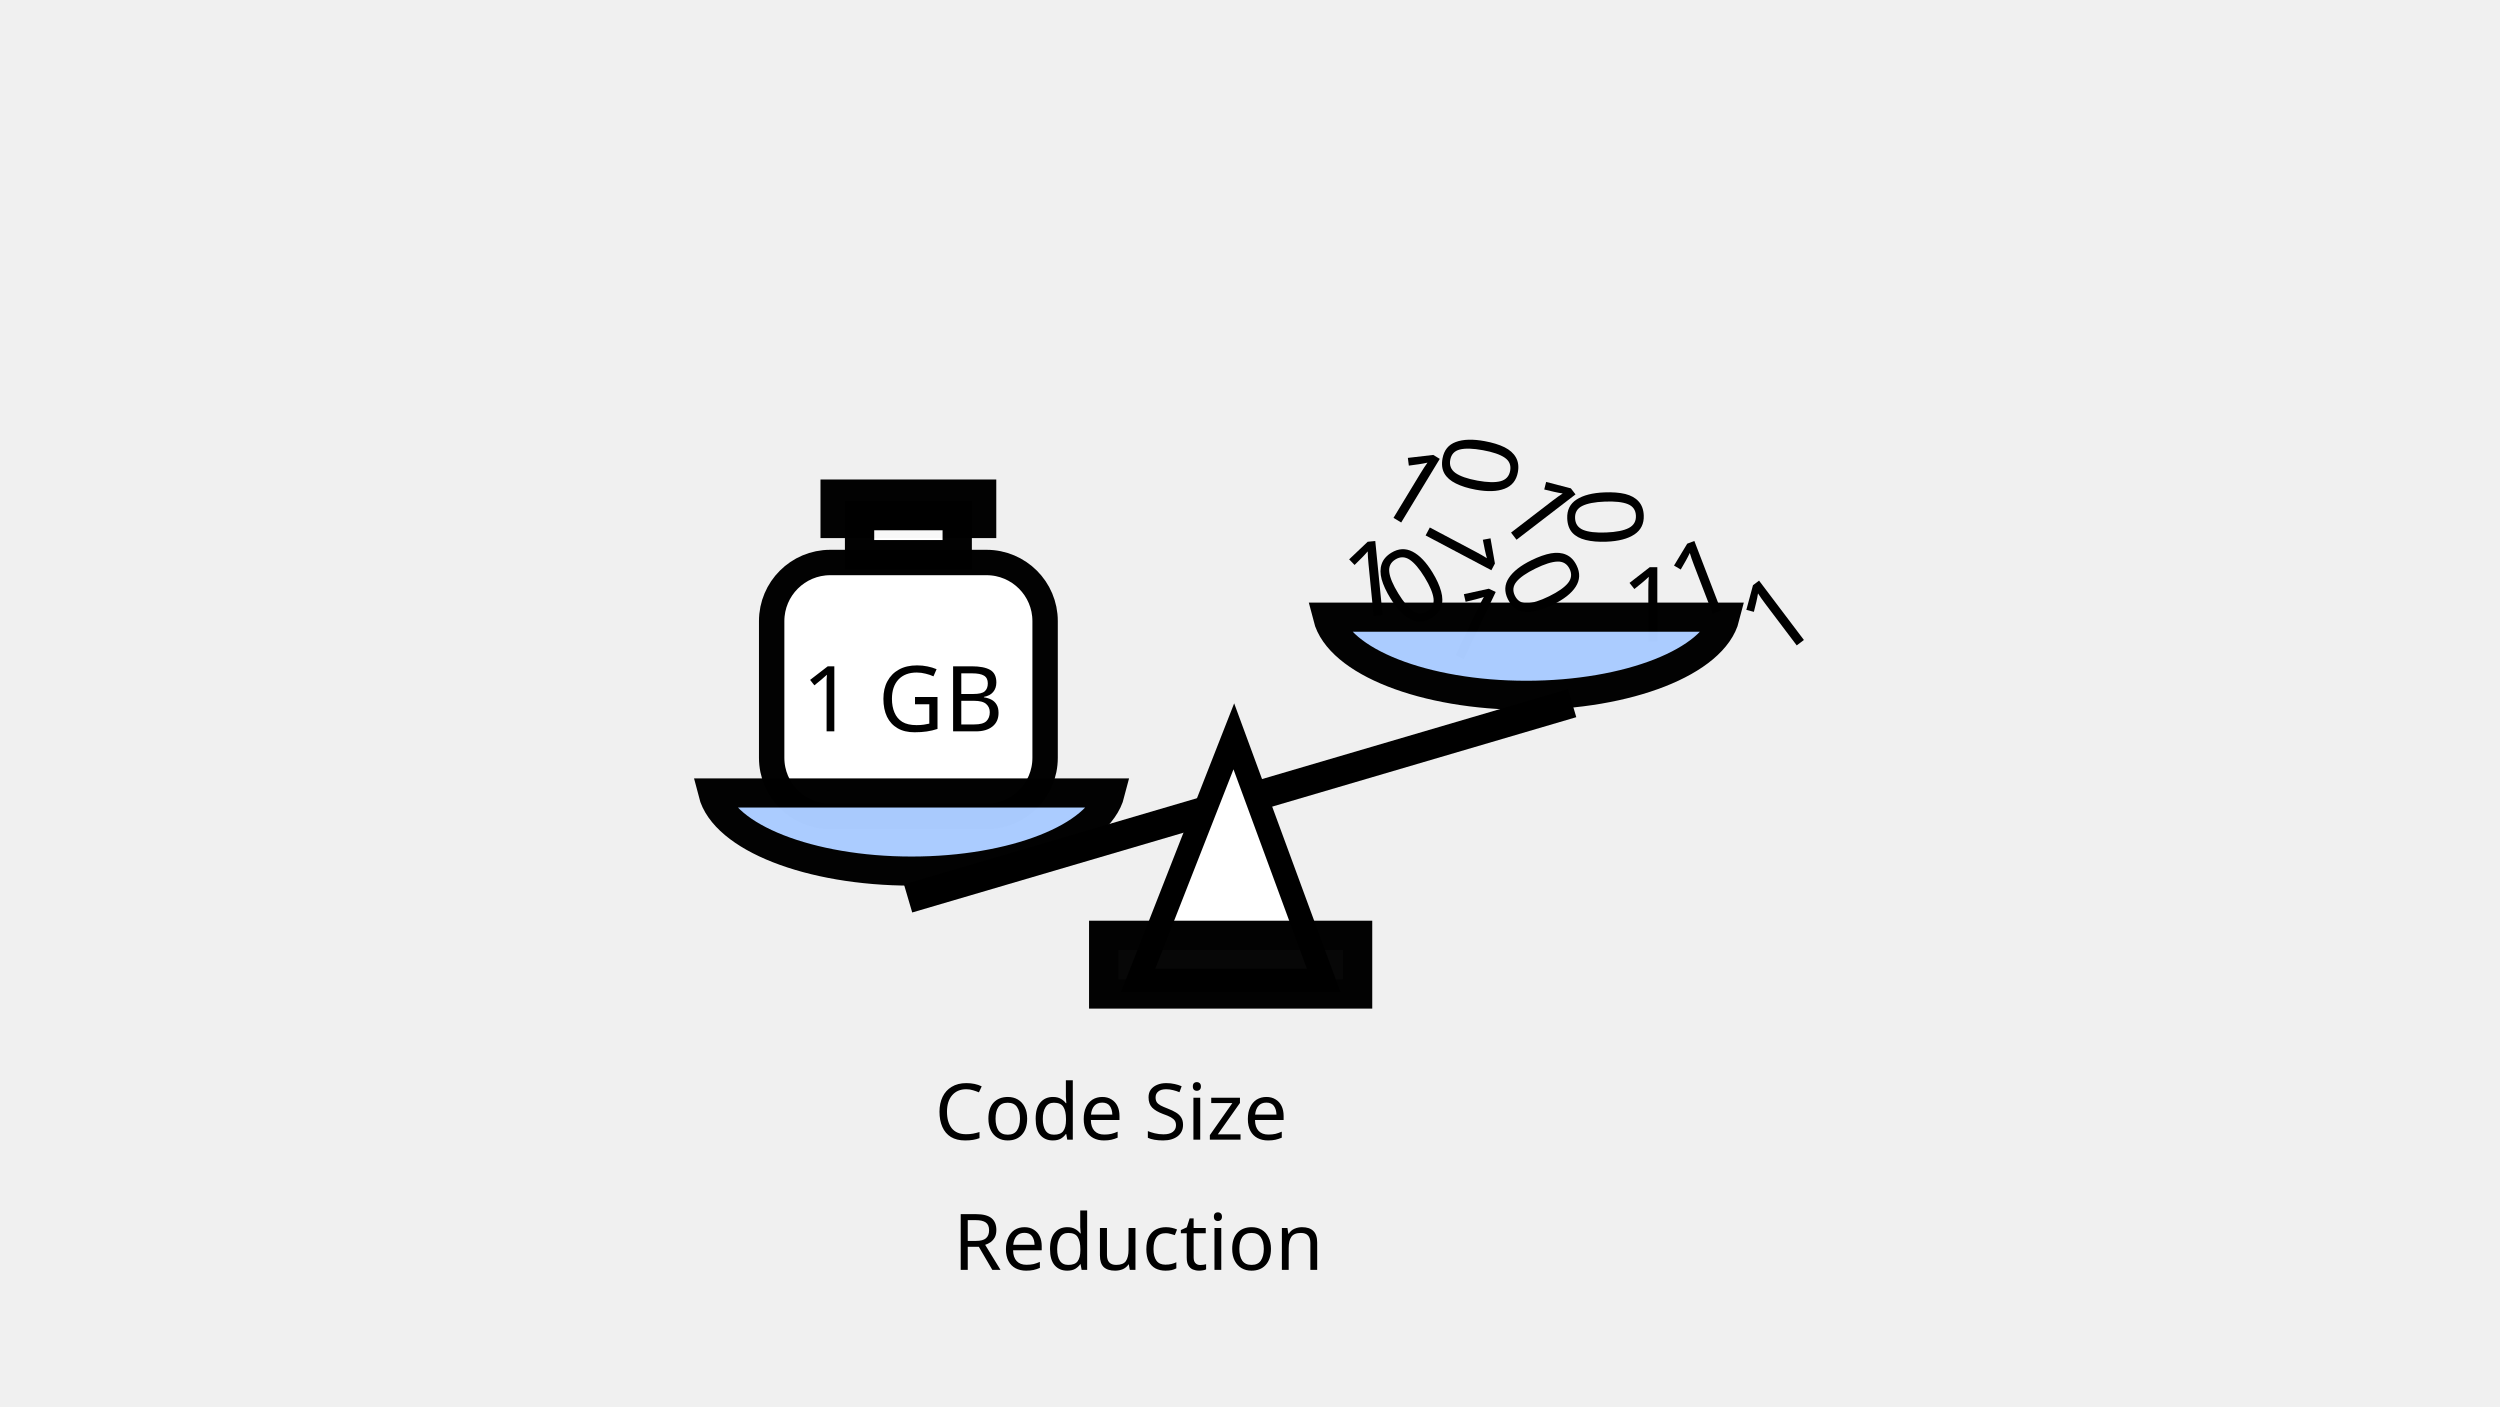
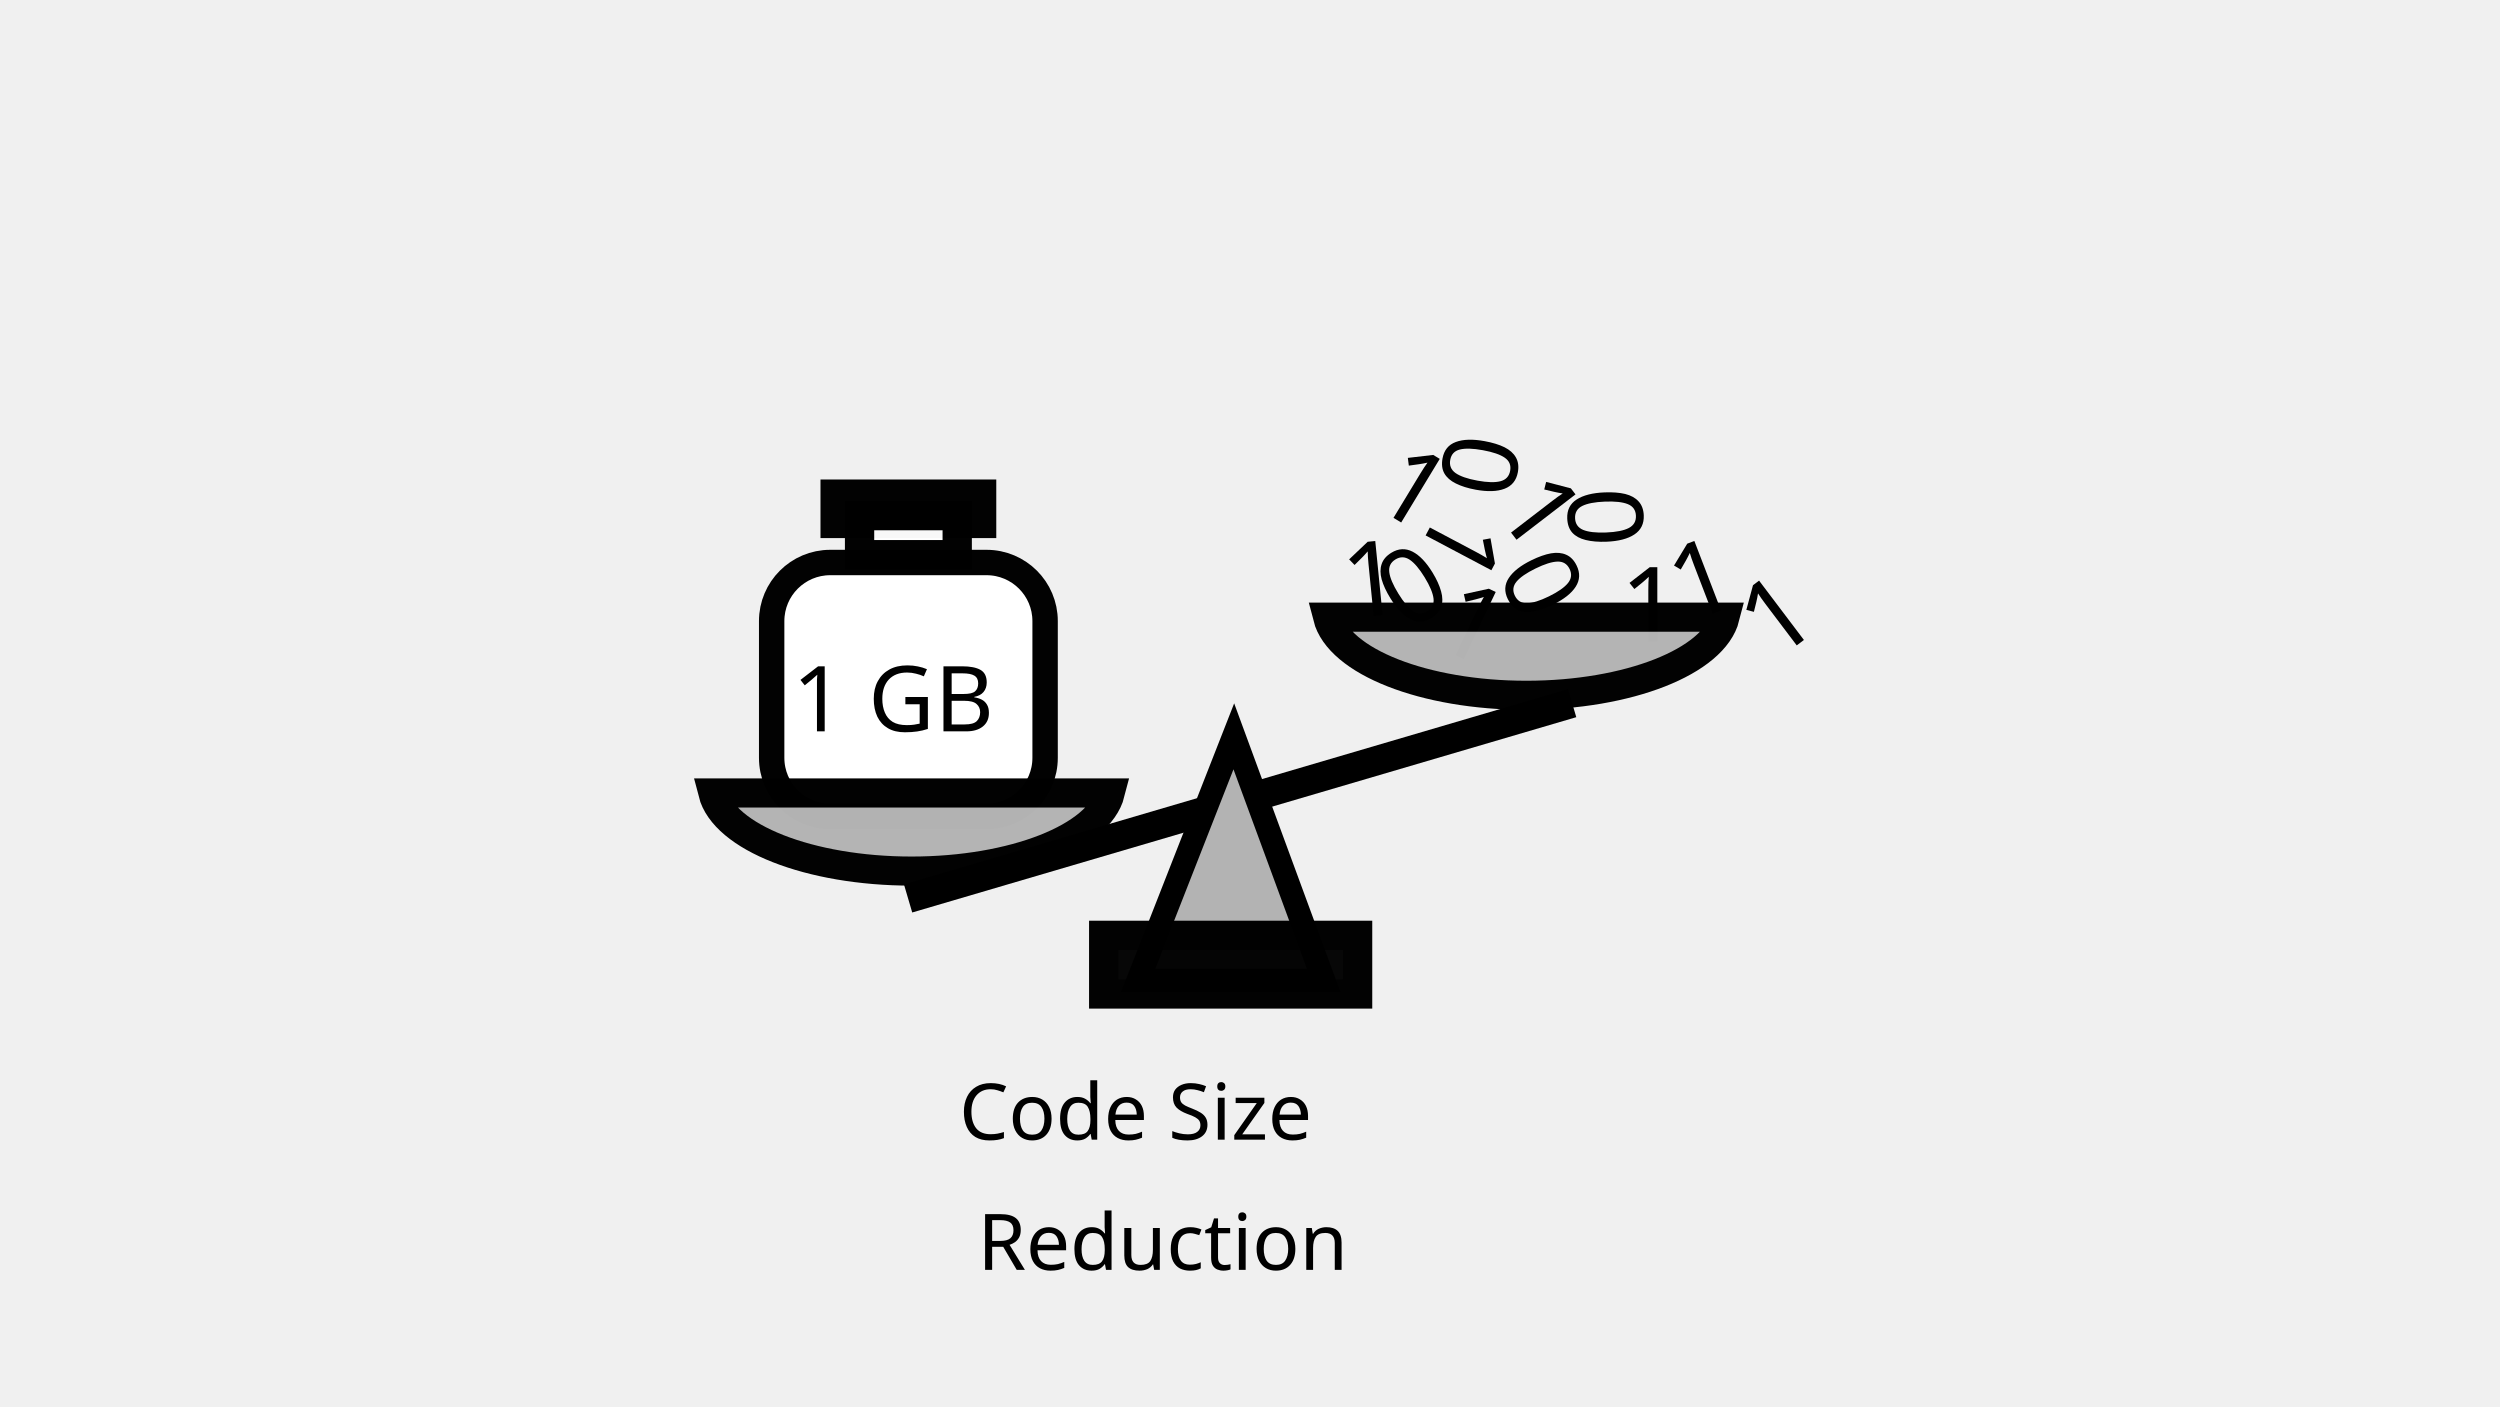
- <svg xmlns="http://www.w3.org/2000/svg" xmlns:ns1="https://launchpad.net/jessyink" width="1280" height="720" viewBox="0 0 338.667 190.5" version="1.1" id="svg8">
+ <svg xmlns="http://www.w3.org/2000/svg" width="1280" height="720" viewBox="0 0 338.667 190.5" version="1.1" id="svg8">
  <defs id="defs2" />
-   <g ns1:masterSlide="masterSlide" id="layer1" transform="translate(0,-106.5)" style="display:none">
-     <rect style="opacity:0.99;fill:#aaccff;fill-opacity:0.75;stroke:none;stroke-width:0.661;stroke-miterlimit:4;stroke-dasharray:none;stroke-dashoffset:0;stroke-opacity:1" id="rect914" width="338.667" height="44.223" x="5.0862632e-06" y="106.5" />
-     <rect style="opacity:0.99;fill:#aaccff;fill-opacity:0.75;stroke:none;stroke-width:0.661;stroke-miterlimit:4;stroke-dasharray:none;stroke-dashoffset:0;stroke-opacity:1" id="rect916" width="338.667" height="8.693" x="5.0862632e-06" y="288.307" />
-   </g>
  <g id="layer3">
-     <g id="g942" transform="translate(1.418065)">
-       <text xml:space="preserve" style="font-style:normal;font-variant:normal;font-weight:normal;font-stretch:normal;font-size:14.111px;line-height:1.25;font-family:'Libre Baskerville';-inkscape-font-specification:'Libre Baskerville';letter-spacing:0px;word-spacing:0px;display:inline;fill:#000000;fill-opacity:1;stroke:none;stroke-width:0.265" x="165.625" y="154.384" id="text834">
-         <tspan id="tspan838" x="165.625" y="154.384" style="font-size:10.583px;text-align:center;text-anchor:middle;stroke-width:0.265">Code Size</tspan>
-         <tspan id="tspan842" x="165.625" y="172.023" style="font-size:10.583px;text-align:center;text-anchor:middle;stroke-width:0.265">Reduction</tspan>
-       </text>
-       <rect ry="7.937" y="76.2" x="103.117" height="34.396" width="37.042" id="rect852" style="opacity:0.99;fill:#ffffff;fill-opacity:0.98;stroke:#000000;stroke-width:3.44;stroke-miterlimit:4;stroke-dasharray:none;stroke-dashoffset:0;stroke-opacity:1" />
-       <path id="path848" d="M 121.597,121.708 211.555,95.25" style="fill:#000000;stroke:#000000;stroke-width:3.969;stroke-linecap:butt;stroke-linejoin:miter;stroke-miterlimit:4;stroke-dasharray:none;stroke-opacity:1" />
-       <path style="opacity:0.99;fill:#aaccff;fill-opacity:1;stroke:#000000;stroke-width:3.942;stroke-miterlimit:4;stroke-dasharray:none;stroke-dashoffset:0;stroke-opacity:1" d="m 95.138,107.421 a 27.12,11.906 0 0 0 26.919,10.583 27.12,11.906 0 0 0 26.938,-10.583 z" id="path840" />
-       <path id="path846" d="m 152.759,132.821 12.965,-33.073 12.171,33.073 z" style="fill:#ffffff;fill-opacity:1;stroke:#000000;stroke-width:3.175;stroke-linecap:butt;stroke-linejoin:miter;stroke-miterlimit:4;stroke-dasharray:none;stroke-opacity:1" />
-       <rect y="126.71" x="148.096" height="7.938" width="34.396" id="rect844" style="opacity:0.99;fill:#000000;fill-opacity:0.98;stroke:#000000;stroke-width:3.969;stroke-miterlimit:4;stroke-dasharray:none;stroke-dashoffset:0;stroke-opacity:1" />
-       <rect ry="0" y="66.94" x="111.716" height="3.969" width="19.844" id="rect854" style="opacity:0.99;fill:#ffffff;fill-opacity:0.98;stroke:#000000;stroke-width:3.969;stroke-miterlimit:4;stroke-dasharray:none;stroke-dashoffset:0;stroke-opacity:1" />
-       <rect y="69.85" x="115.024" height="5.292" width="13.229" id="rect856" style="opacity:0.99;fill:#ffffff;fill-opacity:0.98;stroke:#000000;stroke-width:3.969;stroke-miterlimit:4;stroke-dasharray:none;stroke-dashoffset:0;stroke-opacity:1" />
-       <text id="text860" y="99.073" x="107.23" style="font-style:normal;font-variant:normal;font-weight:normal;font-stretch:normal;font-size:14.111px;line-height:1.25;font-family:'Libre Baskerville';-inkscape-font-specification:'Libre Baskerville';letter-spacing:0px;word-spacing:0px;fill:#000000;fill-opacity:1;stroke:none;stroke-width:0.265" xml:space="preserve">
-         <tspan id="tspan862" style="font-size:12.347px;stroke-width:0.265" y="99.073" x="107.23">1 GB</tspan>
-       </text>
-       <text transform="rotate(-31.49334)" id="text870" y="171.805" x="116.374" style="font-style:normal;font-variant:normal;font-weight:normal;font-stretch:normal;font-size:14.111px;line-height:1.25;font-family:'Libre Baskerville';-inkscape-font-specification:'Libre Baskerville';letter-spacing:0px;word-spacing:0px;fill:#000000;fill-opacity:1;stroke:none;stroke-width:0.265" xml:space="preserve">
-         <tspan style="stroke-width:0.265" y="171.805" x="116.374" id="tspan868">0</tspan>
-       </text>
-       <text transform="rotate(25.4846)" xml:space="preserve" style="font-style:normal;font-variant:normal;font-weight:normal;font-stretch:normal;font-size:14.111px;line-height:1.25;font-family:'Libre Baskerville';-inkscape-font-specification:'Libre Baskerville';letter-spacing:0px;word-spacing:0px;fill:#000000;fill-opacity:1;stroke:none;stroke-width:5.292;stroke-miterlimit:4;stroke-dasharray:none" x="211.115" y="-4.102" id="text882">
-         <tspan id="tspan880" x="211.115" y="-4.102" style="stroke-width:5.292;stroke-miterlimit:4;stroke-dasharray:none">1</tspan>
-       </text>
-       <text xml:space="preserve" style="font-style:normal;font-variant:normal;font-weight:normal;font-stretch:normal;font-size:14.111px;line-height:1.25;font-family:'Libre Baskerville';-inkscape-font-specification:'Libre Baskerville';letter-spacing:0px;word-spacing:0px;fill:#000000;fill-opacity:1;stroke:none;stroke-width:0.265" x="158.193" y="-146.507" id="text886" transform="rotate(63.86972)">
-         <tspan id="tspan884" x="158.193" y="-146.507" style="stroke-width:0.265">0</tspan>
-       </text>
-       <text transform="rotate(117.8999)" xml:space="preserve" style="font-style:normal;font-variant:normal;font-weight:normal;font-stretch:normal;font-size:14.111px;line-height:1.25;font-family:'Libre Baskerville';-inkscape-font-specification:'Libre Baskerville';letter-spacing:0px;word-spacing:0px;fill:#000000;fill-opacity:1;stroke:none;stroke-width:0.265" x="-30.618" y="-203.363" id="text890">
-         <tspan id="tspan888" x="-30.618" y="-203.363" style="stroke-width:0.265">1</tspan>
-       </text>
-       <text transform="rotate(87.69807)" id="text895" y="-208.041" x="74.633" style="font-style:normal;font-variant:normal;font-weight:normal;font-stretch:normal;font-size:14.111px;line-height:1.25;font-family:'Libre Baskerville';-inkscape-font-specification:'Libre Baskerville';letter-spacing:0px;word-spacing:0px;fill:#000000;fill-opacity:1;stroke:none;stroke-width:0.265" xml:space="preserve">
-         <tspan style="stroke-width:0.265" y="-208.041" x="74.633" id="tspan893">0</tspan>
-       </text>
-       <text xml:space="preserve" style="font-style:normal;font-variant:normal;font-weight:normal;font-stretch:normal;font-size:14.111px;line-height:1.25;font-family:'Libre Baskerville';-inkscape-font-specification:'Libre Baskerville';letter-spacing:0px;word-spacing:0px;fill:#000000;fill-opacity:1;stroke:none;stroke-width:0.265" x="218.079" y="86.916" id="text899">
-         <tspan id="tspan897" x="218.079" y="86.916" style="stroke-width:0.265">1</tspan>
-       </text>
-       <text transform="rotate(-21.02261)" xml:space="preserve" style="font-style:normal;font-variant:normal;font-weight:normal;font-stretch:normal;font-size:14.111px;line-height:1.25;font-family:'Libre Baskerville';-inkscape-font-specification:'Libre Baskerville';letter-spacing:0px;word-spacing:0px;fill:#000000;fill-opacity:1;stroke:none;stroke-width:0.265" x="181.622" y="160.31" id="text903">
-         <tspan id="tspan901" x="181.622" y="160.31" style="stroke-width:0.265">1</tspan>
-       </text>
-       <text transform="rotate(52.45603)" xml:space="preserve" style="font-style:normal;font-variant:normal;font-weight:normal;font-stretch:normal;font-size:14.111px;line-height:1.25;font-family:'Libre Baskerville';-inkscape-font-specification:'Libre Baskerville';letter-spacing:0px;word-spacing:0px;fill:#000000;fill-opacity:1;stroke:none;stroke-width:0.265" x="177.28" y="-117.211" id="text907">
-         <tspan id="tspan905" x="177.28" y="-117.211" style="stroke-width:0.265">1</tspan>
-       </text>
-       <text transform="rotate(100.3734)" id="text911" y="-202.15" x="22.137" style="font-style:normal;font-variant:normal;font-weight:normal;font-stretch:normal;font-size:14.111px;line-height:1.25;font-family:'Libre Baskerville';-inkscape-font-specification:'Libre Baskerville';letter-spacing:0px;word-spacing:0px;fill:#000000;fill-opacity:1;stroke:none;stroke-width:0.265" xml:space="preserve">
-         <tspan style="stroke-width:0.265" y="-202.15" x="22.137" id="tspan909">0</tspan>
-       </text>
-       <text transform="rotate(-37.07573)" xml:space="preserve" style="font-style:normal;font-variant:normal;font-weight:normal;font-stretch:normal;font-size:14.111px;line-height:1.25;font-family:'Libre Baskerville';-inkscape-font-specification:'Libre Baskerville';letter-spacing:0px;word-spacing:0px;fill:#000000;fill-opacity:1;stroke:none;stroke-width:0.265" x="136.555" y="215.637" id="text915">
-         <tspan id="tspan913" x="136.555" y="215.637" style="stroke-width:0.265">1</tspan>
-       </text>
-       <text transform="rotate(31.22249)" xml:space="preserve" style="font-style:normal;font-variant:normal;font-weight:normal;font-stretch:normal;font-size:14.111px;line-height:1.25;font-family:'Libre Baskerville';-inkscape-font-specification:'Libre Baskerville';letter-spacing:0px;word-spacing:0px;fill:#000000;fill-opacity:1;stroke:none;stroke-width:0.265" x="192.785" y="-37.131" id="text919">
-         <tspan id="tspan917" x="192.785" y="-37.131" style="stroke-width:0.265">1</tspan>
-       </text>
-       <text transform="rotate(-5.66079)" xml:space="preserve" style="font-style:normal;font-variant:normal;font-weight:normal;font-stretch:normal;font-size:14.111px;line-height:1.25;font-family:'Libre Baskerville';-inkscape-font-specification:'Libre Baskerville';letter-spacing:0px;word-spacing:0px;fill:#000000;fill-opacity:1;stroke:none;stroke-width:0.265" x="171.739" y="101.247" id="text923">
-         <tspan id="tspan921" x="171.739" y="101.247" style="stroke-width:0.265">1</tspan>
-       </text>
-       <path id="path854" d="M 178.419,83.608 A 27.12,11.906 0 0 0 205.337,94.192 27.12,11.906 0 0 0 232.275,83.608 Z" style="opacity:0.99;fill:#aaccff;fill-opacity:1;stroke:#000000;stroke-width:3.942;stroke-miterlimit:4;stroke-dasharray:none;stroke-dashoffset:0;stroke-opacity:1" />
-     </g>
+     <text id="text834" y="154.384" x="166.679" style="font-style:normal;font-variant:normal;font-weight:normal;font-stretch:normal;font-size:14.111px;line-height:1.25;font-family:'Libre Baskerville';-inkscape-font-specification:'Libre Baskerville';letter-spacing:0px;word-spacing:0px;display:inline;fill:#000000;fill-opacity:1;stroke:none;stroke-width:0.265" xml:space="preserve">
+       <tspan style="font-style:normal;font-variant:normal;font-weight:normal;font-stretch:normal;font-size:10.583px;font-family:Verdana;-inkscape-font-specification:Verdana;text-align:center;text-anchor:middle;stroke-width:0.265" y="154.384" x="166.679" id="tspan838">Code Size</tspan>
+       <tspan style="font-style:normal;font-variant:normal;font-weight:normal;font-stretch:normal;font-size:10.583px;font-family:Verdana;-inkscape-font-specification:Verdana;text-align:center;text-anchor:middle;stroke-width:0.265" y="172.023" x="166.679" id="tspan842">Reduction</tspan>
+     </text>
+     <rect style="opacity:0.99;fill:#ffffff;fill-opacity:0.98;stroke:#000000;stroke-width:3.44;stroke-miterlimit:4;stroke-dasharray:none;stroke-dashoffset:0;stroke-opacity:1" id="rect852" width="37.042" height="34.396" x="104.535" y="76.2" ry="7.937" />
+     <path style="fill:#000000;stroke:#000000;stroke-width:3.969;stroke-linecap:butt;stroke-linejoin:miter;stroke-miterlimit:4;stroke-dasharray:none;stroke-opacity:1" d="M 123.015,121.708 212.973,95.25" id="path848" />
+     <path id="path840" d="m 96.557,107.421 a 27.12,11.906 0 0 0 26.919,10.583 27.12,11.906 0 0 0 26.938,-10.583 z" style="opacity:0.99;fill:#b3b3b3;fill-opacity:1;stroke:#000000;stroke-width:3.942;stroke-miterlimit:4;stroke-dasharray:none;stroke-dashoffset:0;stroke-opacity:1" />
+     <path style="fill:#b3b3b3;fill-opacity:1;stroke:#000000;stroke-width:3.175;stroke-linecap:butt;stroke-linejoin:miter;stroke-miterlimit:4;stroke-dasharray:none;stroke-opacity:1" d="m 154.177,132.821 12.965,-33.073 12.171,33.073 z" id="path846" />
+     <rect style="opacity:0.99;fill:#000000;fill-opacity:0.98;stroke:#000000;stroke-width:3.969;stroke-miterlimit:4;stroke-dasharray:none;stroke-dashoffset:0;stroke-opacity:1" id="rect844" width="34.396" height="7.938" x="149.515" y="126.71" />
+     <rect style="opacity:0.99;fill:#ffffff;fill-opacity:0.98;stroke:#000000;stroke-width:3.969;stroke-miterlimit:4;stroke-dasharray:none;stroke-dashoffset:0;stroke-opacity:1" id="rect854" width="19.844" height="3.969" x="113.134" y="66.94" ry="0" />
+     <rect style="opacity:0.99;fill:#ffffff;fill-opacity:0.98;stroke:#000000;stroke-width:3.969;stroke-miterlimit:4;stroke-dasharray:none;stroke-dashoffset:0;stroke-opacity:1" id="rect856" width="13.229" height="5.292" x="116.442" y="69.85" />
+     <text xml:space="preserve" style="font-style:normal;font-variant:normal;font-weight:normal;font-stretch:normal;font-size:14.111px;line-height:1.25;font-family:'Libre Baskerville';-inkscape-font-specification:'Libre Baskerville';letter-spacing:0px;word-spacing:0px;fill:#000000;fill-opacity:1;stroke:none;stroke-width:0.265" x="107.342" y="99.073" id="text860">
+       <tspan x="107.342" y="99.073" style="font-style:normal;font-variant:normal;font-weight:normal;font-stretch:normal;font-size:12.347px;font-family:Verdana;-inkscape-font-specification:Verdana;stroke-width:0.265" id="tspan862">1 GB</tspan>
+     </text>
+     <text xml:space="preserve" style="font-style:normal;font-variant:normal;font-weight:normal;font-stretch:normal;font-size:14.111px;line-height:1.25;font-family:'Libre Baskerville';-inkscape-font-specification:'Libre Baskerville';letter-spacing:0px;word-spacing:0px;fill:#000000;fill-opacity:1;stroke:none;stroke-width:0.265" x="117.583" y="172.545" id="text870" transform="rotate(-31.49334)">
+       <tspan id="tspan868" x="117.583" y="172.545" style="stroke-width:0.265">0</tspan>
+     </text>
+     <text id="text882" y="-4.712" x="212.396" style="font-style:normal;font-variant:normal;font-weight:normal;font-stretch:normal;font-size:14.111px;line-height:1.25;font-family:'Libre Baskerville';-inkscape-font-specification:'Libre Baskerville';letter-spacing:0px;word-spacing:0px;fill:#000000;fill-opacity:1;stroke:none;stroke-width:5.292;stroke-miterlimit:4;stroke-dasharray:none" xml:space="preserve" transform="rotate(25.4846)">
+       <tspan style="stroke-width:5.292;stroke-miterlimit:4;stroke-dasharray:none" y="-4.712" x="212.396" id="tspan880">1</tspan>
+     </text>
+     <text transform="rotate(63.86972)" id="text886" y="-147.78" x="158.817" style="font-style:normal;font-variant:normal;font-weight:normal;font-stretch:normal;font-size:14.111px;line-height:1.25;font-family:'Libre Baskerville';-inkscape-font-specification:'Libre Baskerville';letter-spacing:0px;word-spacing:0px;fill:#000000;fill-opacity:1;stroke:none;stroke-width:0.265" xml:space="preserve">
+       <tspan style="stroke-width:0.265" y="-147.78" x="158.817" id="tspan884">0</tspan>
+     </text>
+     <text id="text890" y="-204.617" x="-31.282" style="font-style:normal;font-variant:normal;font-weight:normal;font-stretch:normal;font-size:14.111px;line-height:1.25;font-family:'Libre Baskerville';-inkscape-font-specification:'Libre Baskerville';letter-spacing:0px;word-spacing:0px;fill:#000000;fill-opacity:1;stroke:none;stroke-width:0.265" xml:space="preserve" transform="rotate(117.8999)">
+       <tspan style="stroke-width:0.265" y="-204.617" x="-31.282" id="tspan888">1</tspan>
+     </text>
+     <text xml:space="preserve" style="font-style:normal;font-variant:normal;font-weight:normal;font-stretch:normal;font-size:14.111px;line-height:1.25;font-family:'Libre Baskerville';-inkscape-font-specification:'Libre Baskerville';letter-spacing:0px;word-spacing:0px;fill:#000000;fill-opacity:1;stroke:none;stroke-width:0.265" x="74.69" y="-209.458" id="text895" transform="rotate(87.69807)">
+       <tspan id="tspan893" x="74.69" y="-209.458" style="stroke-width:0.265">0</tspan>
+     </text>
+     <text id="text899" y="86.916" x="219.497" style="font-style:normal;font-variant:normal;font-weight:normal;font-stretch:normal;font-size:14.111px;line-height:1.25;font-family:'Libre Baskerville';-inkscape-font-specification:'Libre Baskerville';letter-spacing:0px;word-spacing:0px;fill:#000000;fill-opacity:1;stroke:none;stroke-width:0.265" xml:space="preserve">
+       <tspan style="stroke-width:0.265" y="86.916" x="219.497" id="tspan897">1</tspan>
+     </text>
+     <text id="text903" y="160.819" x="182.946" style="font-style:normal;font-variant:normal;font-weight:normal;font-stretch:normal;font-size:14.111px;line-height:1.25;font-family:'Libre Baskerville';-inkscape-font-specification:'Libre Baskerville';letter-spacing:0px;word-spacing:0px;fill:#000000;fill-opacity:1;stroke:none;stroke-width:0.265" xml:space="preserve" transform="rotate(-21.02261)">
+       <tspan style="stroke-width:0.265" y="160.819" x="182.946" id="tspan901">1</tspan>
+     </text>
+     <text id="text907" y="-118.335" x="178.144" style="font-style:normal;font-variant:normal;font-weight:normal;font-stretch:normal;font-size:14.111px;line-height:1.25;font-family:'Libre Baskerville';-inkscape-font-specification:'Libre Baskerville';letter-spacing:0px;word-spacing:0px;fill:#000000;fill-opacity:1;stroke:none;stroke-width:0.265" xml:space="preserve" transform="rotate(52.45603)">
+       <tspan style="stroke-width:0.265" y="-118.335" x="178.144" id="tspan905">1</tspan>
+     </text>
+     <text xml:space="preserve" style="font-style:normal;font-variant:normal;font-weight:normal;font-stretch:normal;font-size:14.111px;line-height:1.25;font-family:'Libre Baskerville';-inkscape-font-specification:'Libre Baskerville';letter-spacing:0px;word-spacing:0px;fill:#000000;fill-opacity:1;stroke:none;stroke-width:0.265" x="21.882" y="-203.545" id="text911" transform="rotate(100.3734)">
+       <tspan id="tspan909" x="21.882" y="-203.545" style="stroke-width:0.265">0</tspan>
+     </text>
+     <text id="text915" y="216.492" x="137.686" style="font-style:normal;font-variant:normal;font-weight:normal;font-stretch:normal;font-size:14.111px;line-height:1.25;font-family:'Libre Baskerville';-inkscape-font-specification:'Libre Baskerville';letter-spacing:0px;word-spacing:0px;fill:#000000;fill-opacity:1;stroke:none;stroke-width:0.265" xml:space="preserve" transform="rotate(-37.07573)">
+       <tspan style="stroke-width:0.265" y="216.492" x="137.686" id="tspan913">1</tspan>
+     </text>
+     <text id="text919" y="-37.866" x="193.998" style="font-style:normal;font-variant:normal;font-weight:normal;font-stretch:normal;font-size:14.111px;line-height:1.25;font-family:'Libre Baskerville';-inkscape-font-specification:'Libre Baskerville';letter-spacing:0px;word-spacing:0px;fill:#000000;fill-opacity:1;stroke:none;stroke-width:0.265" xml:space="preserve" transform="rotate(31.22249)">
+       <tspan style="stroke-width:0.265" y="-37.866" x="193.998" id="tspan917">1</tspan>
+     </text>
+     <text id="text923" y="101.387" x="173.15" style="font-style:normal;font-variant:normal;font-weight:normal;font-stretch:normal;font-size:14.111px;line-height:1.25;font-family:'Libre Baskerville';-inkscape-font-specification:'Libre Baskerville';letter-spacing:0px;word-spacing:0px;fill:#000000;fill-opacity:1;stroke:none;stroke-width:0.265" xml:space="preserve" transform="rotate(-5.66079)">
+       <tspan style="stroke-width:0.265" y="101.387" x="173.15" id="tspan921">1</tspan>
+     </text>
+     <path style="opacity:0.99;fill:#b3b3b3;fill-opacity:1;stroke:#000000;stroke-width:3.942;stroke-miterlimit:4;stroke-dasharray:none;stroke-dashoffset:0;stroke-opacity:1" d="m 179.837,83.608 a 27.12,11.906 0 0 0 26.919,10.583 27.12,11.906 0 0 0 26.938,-10.583 z" id="path854" />
  </g>
</svg>
